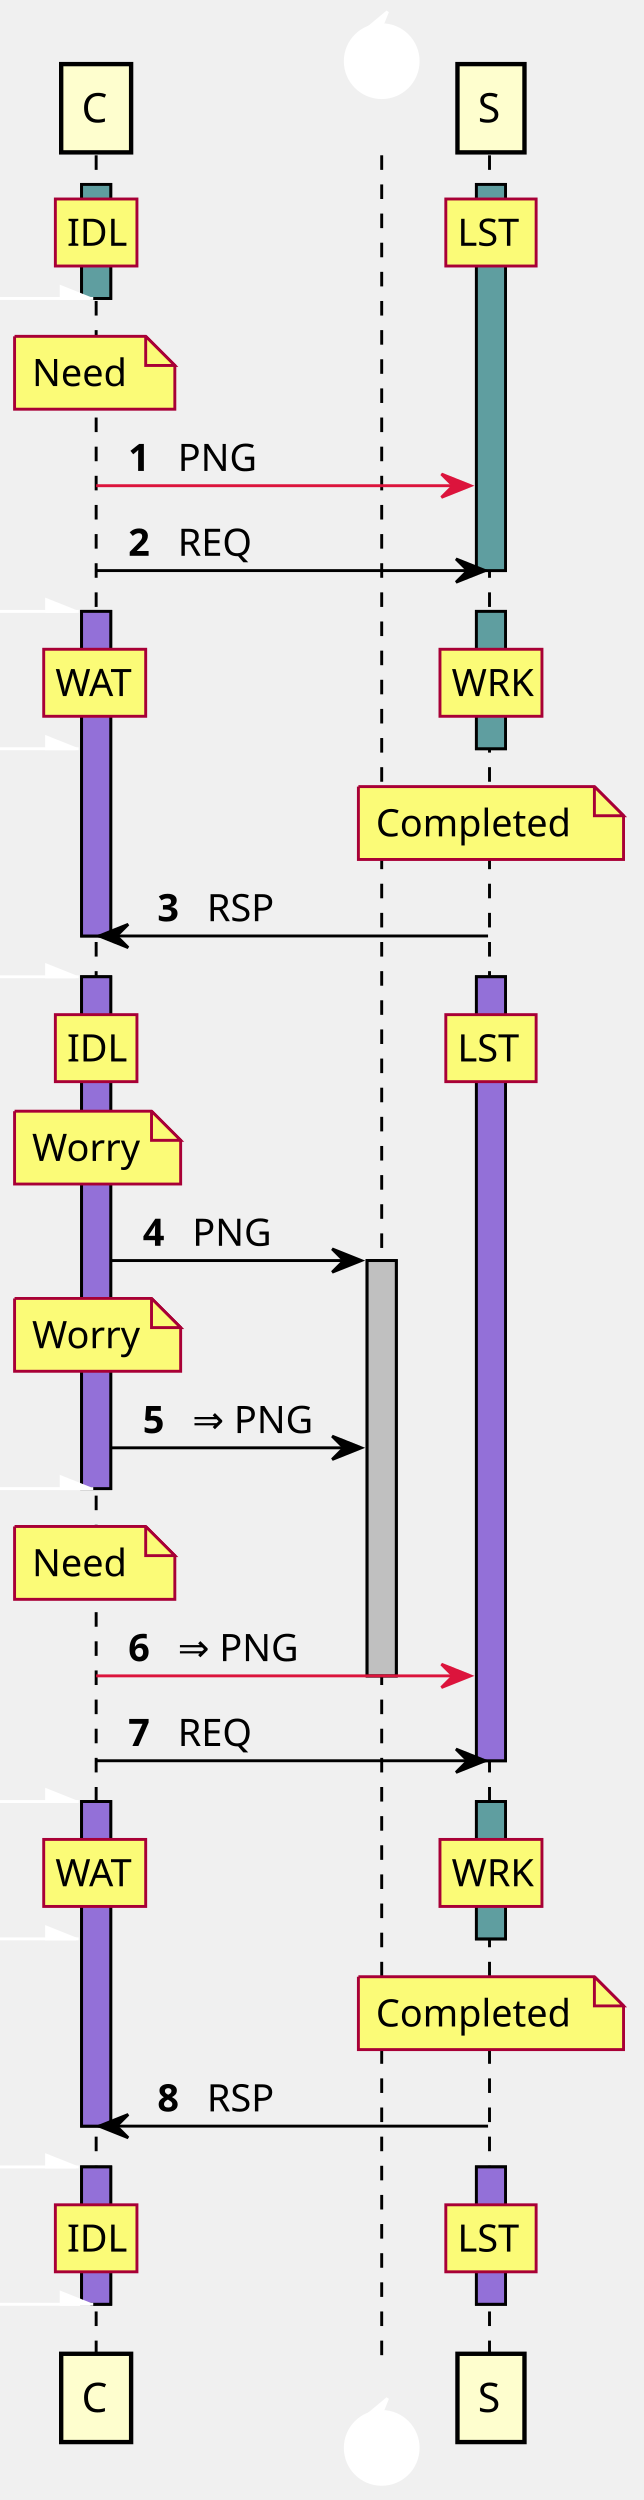
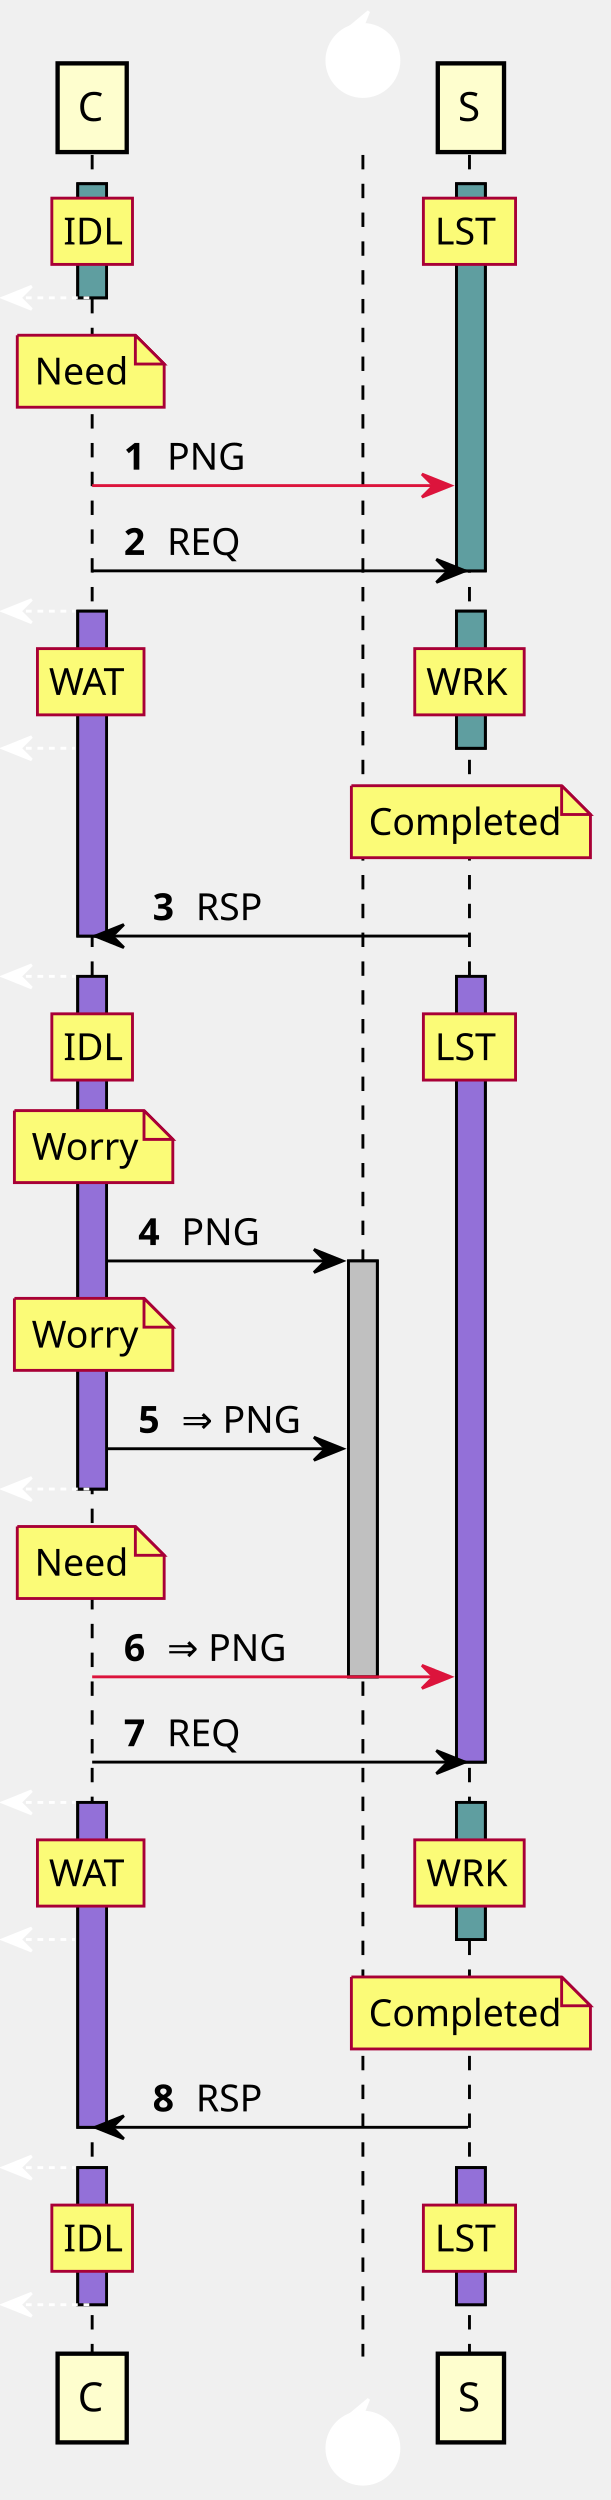
- <svg xmlns="http://www.w3.org/2000/svg" contentScriptType="application/ecmascript" contentStyleType="text/css" height="858px" preserveAspectRatio="none" style="width:221px;height:858px;" version="1.1" viewBox="0 0 221 858" width="221px" zoomAndPan="magnify">
+ <svg xmlns="http://www.w3.org/2000/svg" contentScriptType="application/ecmascript" contentStyleType="text/css" height="868px" preserveAspectRatio="none" style="width:212px;height:868px;" version="1.1" viewBox="0 0 212 868" width="212px" zoomAndPan="magnify">
  <defs />
  <g>
-     <rect fill="#5F9EA0" height="39.133" style="stroke:#000000;stroke-width:1.0;" width="10" x="28" y="63.297" />
-     <rect fill="#9370D8" height="111.398" style="stroke:#000000;stroke-width:1.0;" width="10" x="28" y="209.828" />
-     <rect fill="#9370D8" height="175.664" style="stroke:#000000;stroke-width:1.0;" width="10" x="28" y="335.227" />
-     <rect fill="#9370D8" height="111.398" style="stroke:#000000;stroke-width:1.0;" width="10" x="28" y="618.289" />
-     <rect fill="#9370D8" height="47.133" style="stroke:#000000;stroke-width:1.0;" width="10" x="28" y="743.688" />
-     <rect fill="#C0C0C0" height="142.531" style="stroke:#000000;stroke-width:1.0;" width="10" x="126" y="432.625" />
-     <rect fill="#5F9EA0" height="132.531" style="stroke:#000000;stroke-width:1.0;" width="10" x="163.5" y="63.297" />
-     <rect fill="#5F9EA0" height="47.133" style="stroke:#000000;stroke-width:1.0;" width="10" x="163.5" y="209.828" />
-     <rect fill="#9370D8" height="269.062" style="stroke:#000000;stroke-width:1.0;" width="10" x="163.5" y="335.227" />
-     <rect fill="#5F9EA0" height="47.133" style="stroke:#000000;stroke-width:1.0;" width="10" x="163.5" y="618.289" />
-     <rect fill="#9370D8" height="47.133" style="stroke:#000000;stroke-width:1.0;" width="10" x="163.5" y="743.688" />
-     <line style="stroke:#000000;stroke-width:1.0;stroke-dasharray:5.0,5.0;" x1="33" x2="33" y1="53.297" y2="808.82" />
-     <line style="stroke:#000000;stroke-width:1.0;stroke-dasharray:5.0,5.0;" x1="131" x2="131" y1="53.297" y2="808.82" />
-     <line style="stroke:#000000;stroke-width:1.0;stroke-dasharray:5.0,5.0;" x1="168" x2="168" y1="53.297" y2="808.82" />
-     <rect fill="#FEFECE" height="30.297" style="stroke:#000000;stroke-width:1.5;" width="24" x="21" y="22" />
-     <text fill="#000000" font-family="sans-serif" font-size="14" lengthAdjust="spacing" textLength="10" x="28" y="41.995">C</text>
-     <rect fill="#FEFECE" height="30.297" style="stroke:#000000;stroke-width:1.5;" width="24" x="21" y="807.82" />
-     <text fill="#000000" font-family="sans-serif" font-size="14" lengthAdjust="spacing" textLength="10" x="28" y="827.815">C</text>
-     <text fill="#000000" font-family="sans-serif" font-size="14" lengthAdjust="spacing" textLength="0" x="130" y="49.995" />
-     <ellipse cx="131" cy="21" fill="#FFFFFF" rx="12" ry="12" style="stroke:#FFFFFF;stroke-width:2.0;" />
-     <polygon fill="#FFFFFF" points="127,9,133,4,131,9,133,14,127,9" style="stroke:#FFFFFF;stroke-width:1.0;" />
-     <text fill="#000000" font-family="sans-serif" font-size="14" lengthAdjust="spacing" textLength="0" x="130" y="820.815" />
-     <ellipse cx="131" cy="840.117" fill="#FFFFFF" rx="12" ry="12" style="stroke:#FFFFFF;stroke-width:2.0;" />
-     <polygon fill="#FFFFFF" points="127,828.117,133,823.117,131,828.117,133,833.117,127,828.117" style="stroke:#FFFFFF;stroke-width:1.0;" />
-     <rect fill="#FEFECE" height="30.297" style="stroke:#000000;stroke-width:1.5;" width="23" x="157" y="22" />
-     <text fill="#000000" font-family="sans-serif" font-size="14" lengthAdjust="spacing" textLength="9" x="164" y="41.995">S</text>
-     <rect fill="#FEFECE" height="30.297" style="stroke:#000000;stroke-width:1.5;" width="23" x="157" y="807.82" />
-     <text fill="#000000" font-family="sans-serif" font-size="14" lengthAdjust="spacing" textLength="9" x="164" y="827.815">S</text>
-     <rect fill="#5F9EA0" height="39.133" style="stroke:#000000;stroke-width:1.0;" width="10" x="28" y="63.297" />
-     <rect fill="#9370D8" height="111.398" style="stroke:#000000;stroke-width:1.0;" width="10" x="28" y="209.828" />
-     <rect fill="#9370D8" height="175.664" style="stroke:#000000;stroke-width:1.0;" width="10" x="28" y="335.227" />
-     <rect fill="#9370D8" height="111.398" style="stroke:#000000;stroke-width:1.0;" width="10" x="28" y="618.289" />
-     <rect fill="#9370D8" height="47.133" style="stroke:#000000;stroke-width:1.0;" width="10" x="28" y="743.688" />
-     <rect fill="#C0C0C0" height="142.531" style="stroke:#000000;stroke-width:1.0;" width="10" x="126" y="432.625" />
-     <rect fill="#5F9EA0" height="132.531" style="stroke:#000000;stroke-width:1.0;" width="10" x="163.5" y="63.297" />
-     <rect fill="#5F9EA0" height="47.133" style="stroke:#000000;stroke-width:1.0;" width="10" x="163.5" y="209.828" />
-     <rect fill="#9370D8" height="269.062" style="stroke:#000000;stroke-width:1.0;" width="10" x="163.5" y="335.227" />
-     <rect fill="#5F9EA0" height="47.133" style="stroke:#000000;stroke-width:1.0;" width="10" x="163.5" y="618.289" />
-     <rect fill="#9370D8" height="47.133" style="stroke:#000000;stroke-width:1.0;" width="10" x="163.5" y="743.688" />
-     <rect fill="#FBFB77" height="23" style="stroke:#A80036;stroke-width:1.0;" width="28" x="19" y="68.297" />
-     <text fill="#000000" font-family="sans-serif" font-size="13" lengthAdjust="spacing" textLength="20" x="23" y="84.364">IDL</text>
-     <rect fill="#FBFB77" height="23" style="stroke:#A80036;stroke-width:1.0;" width="31" x="153" y="68.297" />
-     <text fill="#000000" font-family="sans-serif" font-size="13" lengthAdjust="spacing" textLength="23" x="157" y="84.364">LST</text>
-     <polygon fill="#FFFFFF" points="21,98.43,31,102.43,21,102.43" style="stroke:#FFFFFF;stroke-width:1.0;" />
-     <line style="stroke:#FFFFFF;stroke-width:1.0;" x1="0" x2="32" y1="102.43" y2="102.43" />
-     <path d="M5,115.43 L5,140.43 L60,140.43 L60,125.43 L50,115.43 L5,115.43 " fill="#FBFB77" style="stroke:#A80036;stroke-width:1.0;" />
-     <path d="M50,115.43 L50,125.43 L60,125.43 L50,115.43 " fill="#FBFB77" style="stroke:#A80036;stroke-width:1.0;" />
-     <text fill="#000000" font-family="sans-serif" font-size="13" lengthAdjust="spacing" textLength="34" x="11" y="132.497">Need</text>
-     <polygon fill="#DC143C" points="151.5,162.695,161.5,166.695,151.5,170.695,155.5,166.695" style="stroke:#DC143C;stroke-width:1.0;" />
-     <line style="stroke:#DC143C;stroke-width:1.0;" x1="33" x2="157.5" y1="166.695" y2="166.695" />
-     <text fill="#000000" font-family="sans-serif" font-size="13" lengthAdjust="spacing" textLength="0" x="44" y="161.629" />
-     <text fill="#000000" font-family="sans-serif" font-size="13" font-weight="bold" lengthAdjust="spacing" textLength="9" x="44" y="161.629">1</text>
-     <text fill="#000000" font-family="sans-serif" font-size="13" lengthAdjust="spacing" textLength="0" x="57" y="161.629" />
-     <text fill="#000000" font-family="sans-serif" font-size="13" lengthAdjust="spacing" textLength="28" x="61" y="161.629">PNG</text>
-     <polygon fill="#000000" points="156.5,191.828,166.5,195.828,156.5,199.828,160.5,195.828" style="stroke:#000000;stroke-width:1.0;" />
-     <line style="stroke:#000000;stroke-width:1.0;" x1="33" x2="162.5" y1="195.828" y2="195.828" />
-     <text fill="#000000" font-family="sans-serif" font-size="13" lengthAdjust="spacing" textLength="0" x="44" y="190.762" />
-     <text fill="#000000" font-family="sans-serif" font-size="13" font-weight="bold" lengthAdjust="spacing" textLength="9" x="44" y="190.762">2</text>
-     <text fill="#000000" font-family="sans-serif" font-size="13" lengthAdjust="spacing" textLength="0" x="57" y="190.762" />
-     <text fill="#000000" font-family="sans-serif" font-size="13" lengthAdjust="spacing" textLength="26" x="61" y="190.762">REQ</text>
-     <polygon fill="#FFFFFF" points="16,205.828,26,209.828,16,209.828" style="stroke:#FFFFFF;stroke-width:1.0;" />
-     <line style="stroke:#FFFFFF;stroke-width:1.0;" x1="0" x2="27" y1="209.828" y2="209.828" />
-     <rect fill="#FBFB77" height="23" style="stroke:#A80036;stroke-width:1.0;" width="35" x="15" y="222.828" />
-     <text fill="#000000" font-family="sans-serif" font-size="13" lengthAdjust="spacing" textLength="27" x="19" y="238.895">WAT</text>
-     <rect fill="#FBFB77" height="23" style="stroke:#A80036;stroke-width:1.0;" width="35" x="151" y="222.828" />
-     <text fill="#000000" font-family="sans-serif" font-size="13" lengthAdjust="spacing" textLength="27" x="155" y="238.895">WRK</text>
-     <polygon fill="#FFFFFF" points="16,252.961,26,256.961,16,256.961" style="stroke:#FFFFFF;stroke-width:1.0;" />
-     <line style="stroke:#FFFFFF;stroke-width:1.0;" x1="0" x2="27" y1="256.961" y2="256.961" />
-     <path d="M123,269.961 L123,294.961 L214,294.961 L214,279.961 L204,269.961 L123,269.961 " fill="#FBFB77" style="stroke:#A80036;stroke-width:1.0;" />
-     <path d="M204,269.961 L204,279.961 L214,279.961 L204,269.961 " fill="#FBFB77" style="stroke:#A80036;stroke-width:1.0;" />
-     <text fill="#000000" font-family="sans-serif" font-size="13" lengthAdjust="spacing" textLength="70" x="129" y="287.028">Completed</text>
-     <polygon fill="#000000" points="44,317.227,34,321.227,44,325.227,40,321.227" style="stroke:#000000;stroke-width:1.0;" />
-     <line style="stroke:#000000;stroke-width:1.0;" x1="38" x2="167.5" y1="321.227" y2="321.227" />
-     <text fill="#000000" font-family="sans-serif" font-size="13" lengthAdjust="spacing" textLength="0" x="54" y="316.161" />
-     <text fill="#000000" font-family="sans-serif" font-size="13" font-weight="bold" lengthAdjust="spacing" textLength="9" x="54" y="316.161">3</text>
-     <text fill="#000000" font-family="sans-serif" font-size="13" lengthAdjust="spacing" textLength="0" x="67" y="316.161" />
-     <text fill="#000000" font-family="sans-serif" font-size="13" lengthAdjust="spacing" textLength="25" x="71" y="316.161">RSP</text>
-     <polygon fill="#FFFFFF" points="16,331.227,26,335.227,16,335.227" style="stroke:#FFFFFF;stroke-width:1.0;" />
-     <line style="stroke:#FFFFFF;stroke-width:1.0;" x1="0" x2="27" y1="335.227" y2="335.227" />
-     <rect fill="#FBFB77" height="23" style="stroke:#A80036;stroke-width:1.0;" width="31" x="153" y="348.227" />
-     <text fill="#000000" font-family="sans-serif" font-size="13" lengthAdjust="spacing" textLength="23" x="157" y="364.293">LST</text>
-     <rect fill="#FBFB77" height="23" style="stroke:#A80036;stroke-width:1.0;" width="28" x="19" y="348.227" />
-     <text fill="#000000" font-family="sans-serif" font-size="13" lengthAdjust="spacing" textLength="20" x="23" y="364.293">IDL</text>
-     <path d="M5,381.359 L5,406.359 L62,406.359 L62,391.359 L52,381.359 L5,381.359 " fill="#FBFB77" style="stroke:#A80036;stroke-width:1.0;" />
-     <path d="M52,381.359 L52,391.359 L62,391.359 L52,381.359 " fill="#FBFB77" style="stroke:#A80036;stroke-width:1.0;" />
-     <text fill="#000000" font-family="sans-serif" font-size="13" lengthAdjust="spacing" textLength="36" x="11" y="398.426">Worry</text>
-     <polygon fill="#000000" points="114,428.625,124,432.625,114,436.625,118,432.625" style="stroke:#000000;stroke-width:1.0;" />
-     <line style="stroke:#000000;stroke-width:1.0;" x1="38" x2="120" y1="432.625" y2="432.625" />
-     <text fill="#000000" font-family="sans-serif" font-size="13" lengthAdjust="spacing" textLength="0" x="49" y="427.559" />
-     <text fill="#000000" font-family="sans-serif" font-size="13" font-weight="bold" lengthAdjust="spacing" textLength="9" x="49" y="427.559">4</text>
-     <text fill="#000000" font-family="sans-serif" font-size="13" lengthAdjust="spacing" textLength="0" x="62" y="427.559" />
-     <text fill="#000000" font-family="sans-serif" font-size="13" lengthAdjust="spacing" textLength="28" x="66" y="427.559">PNG</text>
-     <path d="M5,445.625 L5,470.625 L62,470.625 L62,455.625 L52,445.625 L5,445.625 " fill="#FBFB77" style="stroke:#A80036;stroke-width:1.0;" />
-     <path d="M52,445.625 L52,455.625 L62,455.625 L52,445.625 " fill="#FBFB77" style="stroke:#A80036;stroke-width:1.0;" />
-     <text fill="#000000" font-family="sans-serif" font-size="13" lengthAdjust="spacing" textLength="36" x="11" y="462.692">Worry</text>
-     <polygon fill="#000000" points="114,492.891,124,496.891,114,500.891,118,496.891" style="stroke:#000000;stroke-width:1.0;" />
-     <line style="stroke:#000000;stroke-width:1.0;" x1="38" x2="120" y1="496.891" y2="496.891" />
-     <text fill="#000000" font-family="sans-serif" font-size="13" lengthAdjust="spacing" textLength="0" x="49" y="491.825" />
-     <text fill="#000000" font-family="sans-serif" font-size="13" font-weight="bold" lengthAdjust="spacing" textLength="9" x="49" y="491.825">5</text>
-     <text fill="#000000" font-family="sans-serif" font-size="13" lengthAdjust="spacing" textLength="0" x="62" y="491.825" />
-     <text fill="#000000" font-family="sans-serif" font-size="13" lengthAdjust="spacing" textLength="43" x="66" y="491.825">⇒ PNG</text>
-     <polygon fill="#FFFFFF" points="21,506.891,31,510.891,21,510.891" style="stroke:#FFFFFF;stroke-width:1.0;" />
-     <line style="stroke:#FFFFFF;stroke-width:1.0;" x1="0" x2="32" y1="510.891" y2="510.891" />
-     <path d="M5,523.891 L5,548.891 L60,548.891 L60,533.891 L50,523.891 L5,523.891 " fill="#FBFB77" style="stroke:#A80036;stroke-width:1.0;" />
-     <path d="M50,523.891 L50,533.891 L60,533.891 L50,523.891 " fill="#FBFB77" style="stroke:#A80036;stroke-width:1.0;" />
-     <text fill="#000000" font-family="sans-serif" font-size="13" lengthAdjust="spacing" textLength="34" x="11" y="540.957">Need</text>
-     <polygon fill="#DC143C" points="151.5,571.156,161.5,575.156,151.5,579.156,155.5,575.156" style="stroke:#DC143C;stroke-width:1.0;" />
-     <line style="stroke:#DC143C;stroke-width:1.0;" x1="33" x2="157.5" y1="575.156" y2="575.156" />
-     <text fill="#000000" font-family="sans-serif" font-size="13" lengthAdjust="spacing" textLength="0" x="44" y="570.09" />
-     <text fill="#000000" font-family="sans-serif" font-size="13" font-weight="bold" lengthAdjust="spacing" textLength="9" x="44" y="570.09">6</text>
-     <text fill="#000000" font-family="sans-serif" font-size="13" lengthAdjust="spacing" textLength="0" x="57" y="570.09" />
-     <text fill="#000000" font-family="sans-serif" font-size="13" lengthAdjust="spacing" textLength="43" x="61" y="570.09">⇒ PNG</text>
-     <polygon fill="#000000" points="156.5,600.289,166.5,604.289,156.5,608.289,160.5,604.289" style="stroke:#000000;stroke-width:1.0;" />
-     <line style="stroke:#000000;stroke-width:1.0;" x1="33" x2="162.5" y1="604.289" y2="604.289" />
-     <text fill="#000000" font-family="sans-serif" font-size="13" lengthAdjust="spacing" textLength="0" x="44" y="599.223" />
-     <text fill="#000000" font-family="sans-serif" font-size="13" font-weight="bold" lengthAdjust="spacing" textLength="9" x="44" y="599.223">7</text>
-     <text fill="#000000" font-family="sans-serif" font-size="13" lengthAdjust="spacing" textLength="0" x="57" y="599.223" />
-     <text fill="#000000" font-family="sans-serif" font-size="13" lengthAdjust="spacing" textLength="26" x="61" y="599.223">REQ</text>
-     <polygon fill="#FFFFFF" points="16,614.289,26,618.289,16,618.289" style="stroke:#FFFFFF;stroke-width:1.0;" />
-     <line style="stroke:#FFFFFF;stroke-width:1.0;" x1="0" x2="27" y1="618.289" y2="618.289" />
-     <rect fill="#FBFB77" height="23" style="stroke:#A80036;stroke-width:1.0;" width="35" x="15" y="631.289" />
-     <text fill="#000000" font-family="sans-serif" font-size="13" lengthAdjust="spacing" textLength="27" x="19" y="647.356">WAT</text>
-     <rect fill="#FBFB77" height="23" style="stroke:#A80036;stroke-width:1.0;" width="35" x="151" y="631.289" />
-     <text fill="#000000" font-family="sans-serif" font-size="13" lengthAdjust="spacing" textLength="27" x="155" y="647.356">WRK</text>
-     <polygon fill="#FFFFFF" points="16,661.422,26,665.422,16,665.422" style="stroke:#FFFFFF;stroke-width:1.0;" />
-     <line style="stroke:#FFFFFF;stroke-width:1.0;" x1="0" x2="27" y1="665.422" y2="665.422" />
-     <path d="M123,678.422 L123,703.422 L214,703.422 L214,688.422 L204,678.422 L123,678.422 " fill="#FBFB77" style="stroke:#A80036;stroke-width:1.0;" />
-     <path d="M204,678.422 L204,688.422 L214,688.422 L204,678.422 " fill="#FBFB77" style="stroke:#A80036;stroke-width:1.0;" />
-     <text fill="#000000" font-family="sans-serif" font-size="13" lengthAdjust="spacing" textLength="70" x="129" y="695.489">Completed</text>
-     <polygon fill="#000000" points="44,725.688,34,729.688,44,733.688,40,729.688" style="stroke:#000000;stroke-width:1.0;" />
-     <line style="stroke:#000000;stroke-width:1.0;" x1="38" x2="167.5" y1="729.688" y2="729.688" />
-     <text fill="#000000" font-family="sans-serif" font-size="13" lengthAdjust="spacing" textLength="0" x="54" y="724.622" />
-     <text fill="#000000" font-family="sans-serif" font-size="13" font-weight="bold" lengthAdjust="spacing" textLength="9" x="54" y="724.622">8</text>
-     <text fill="#000000" font-family="sans-serif" font-size="13" lengthAdjust="spacing" textLength="0" x="67" y="724.622" />
-     <text fill="#000000" font-family="sans-serif" font-size="13" lengthAdjust="spacing" textLength="25" x="71" y="724.622">RSP</text>
-     <polygon fill="#FFFFFF" points="16,739.688,26,743.688,16,743.688" style="stroke:#FFFFFF;stroke-width:1.0;" />
-     <line style="stroke:#FFFFFF;stroke-width:1.0;" x1="0" x2="27" y1="743.688" y2="743.688" />
-     <rect fill="#FBFB77" height="23" style="stroke:#A80036;stroke-width:1.0;" width="31" x="153" y="756.688" />
-     <text fill="#000000" font-family="sans-serif" font-size="13" lengthAdjust="spacing" textLength="23" x="157" y="772.754">LST</text>
-     <rect fill="#FBFB77" height="23" style="stroke:#A80036;stroke-width:1.0;" width="28" x="19" y="756.688" />
-     <text fill="#000000" font-family="sans-serif" font-size="13" lengthAdjust="spacing" textLength="20" x="23" y="772.754">IDL</text>
-     <polygon fill="#FFFFFF" points="21,786.82,31,790.82,21,790.82" style="stroke:#FFFFFF;stroke-width:1.0;" />
-     <line style="stroke:#FFFFFF;stroke-width:1.0;" x1="0" x2="32" y1="790.82" y2="790.82" />
+     <rect fill="#5F9EA0" height="39.6" style="stroke:#000000;stroke-width:1.0;" width="10" x="27" y="63.8" />
+     <rect fill="#9370D8" height="112.8" style="stroke:#000000;stroke-width:1.0;" width="10" x="27" y="212.2" />
+     <rect fill="#9370D8" height="178" style="stroke:#000000;stroke-width:1.0;" width="10" x="27" y="339" />
+     <rect fill="#9370D8" height="112.8" style="stroke:#000000;stroke-width:1.0;" width="10" x="27" y="625.8" />
+     <rect fill="#9370D8" height="47.6" style="stroke:#000000;stroke-width:1.0;" width="10" x="27" y="752.6" />
+     <rect fill="#C0C0C0" height="144.4" style="stroke:#000000;stroke-width:1.0;" width="10" x="121" y="437.8" />
+     <rect fill="#5F9EA0" height="134.4" style="stroke:#000000;stroke-width:1.0;" width="10" x="158.5" y="63.8" />
+     <rect fill="#5F9EA0" height="47.6" style="stroke:#000000;stroke-width:1.0;" width="10" x="158.5" y="212.2" />
+     <rect fill="#9370D8" height="272.8" style="stroke:#000000;stroke-width:1.0;" width="10" x="158.5" y="339" />
+     <rect fill="#5F9EA0" height="47.6" style="stroke:#000000;stroke-width:1.0;" width="10" x="158.5" y="625.8" />
+     <rect fill="#9370D8" height="47.6" style="stroke:#000000;stroke-width:1.0;" width="10" x="158.5" y="752.6" />
+     <line style="stroke:#000000;stroke-width:1.0;stroke-dasharray:5.0,5.0;" x1="32" x2="32" y1="53.8" y2="818.2" />
+     <line style="stroke:#000000;stroke-width:1.0;stroke-dasharray:5.0,5.0;" x1="126" x2="126" y1="53.8" y2="818.2" />
+     <line style="stroke:#000000;stroke-width:1.0;stroke-dasharray:5.0,5.0;" x1="163" x2="163" y1="53.8" y2="818.2" />
+     <rect fill="#FEFECE" height="30.8" style="stroke:#000000;stroke-width:1.5;" width="24" x="20" y="22" />
+     <text fill="#000000" font-family="sans-serif" font-size="14" lengthAdjust="spacing" textLength="10" x="27" y="42.006">C</text>
+     <rect fill="#FEFECE" height="30.8" style="stroke:#000000;stroke-width:1.5;" width="24" x="20" y="817.2" />
+     <text fill="#000000" font-family="sans-serif" font-size="14" lengthAdjust="spacing" textLength="10" x="27" y="837.206">C</text>
+     <text fill="#000000" font-family="sans-serif" font-size="14" lengthAdjust="spacing" textLength="0" x="125" y="50.006" />
+     <ellipse cx="126" cy="21" fill="#FFFFFF" rx="12" ry="12" style="stroke:#FFFFFF;stroke-width:2.0;" />
+     <polygon fill="#FFFFFF" points="122,9,128,4,126,9,128,14,122,9" style="stroke:#FFFFFF;stroke-width:1.0;" />
+     <text fill="#000000" font-family="sans-serif" font-size="14" lengthAdjust="spacing" textLength="0" x="125" y="830.206" />
+     <ellipse cx="126" cy="850" fill="#FFFFFF" rx="12" ry="12" style="stroke:#FFFFFF;stroke-width:2.0;" />
+     <polygon fill="#FFFFFF" points="122,838,128,833,126,838,128,843,122,838" style="stroke:#FFFFFF;stroke-width:1.0;" />
+     <rect fill="#FEFECE" height="30.8" style="stroke:#000000;stroke-width:1.5;" width="23" x="152" y="22" />
+     <text fill="#000000" font-family="sans-serif" font-size="14" lengthAdjust="spacing" textLength="9" x="159" y="42.006">S</text>
+     <rect fill="#FEFECE" height="30.8" style="stroke:#000000;stroke-width:1.5;" width="23" x="152" y="817.2" />
+     <text fill="#000000" font-family="sans-serif" font-size="14" lengthAdjust="spacing" textLength="9" x="159" y="837.206">S</text>
+     <rect fill="#5F9EA0" height="39.6" style="stroke:#000000;stroke-width:1.0;" width="10" x="27" y="63.8" />
+     <rect fill="#9370D8" height="112.8" style="stroke:#000000;stroke-width:1.0;" width="10" x="27" y="212.2" />
+     <rect fill="#9370D8" height="178" style="stroke:#000000;stroke-width:1.0;" width="10" x="27" y="339" />
+     <rect fill="#9370D8" height="112.8" style="stroke:#000000;stroke-width:1.0;" width="10" x="27" y="625.8" />
+     <rect fill="#9370D8" height="47.6" style="stroke:#000000;stroke-width:1.0;" width="10" x="27" y="752.6" />
+     <rect fill="#C0C0C0" height="144.4" style="stroke:#000000;stroke-width:1.0;" width="10" x="121" y="437.8" />
+     <rect fill="#5F9EA0" height="134.4" style="stroke:#000000;stroke-width:1.0;" width="10" x="158.5" y="63.8" />
+     <rect fill="#5F9EA0" height="47.6" style="stroke:#000000;stroke-width:1.0;" width="10" x="158.5" y="212.2" />
+     <rect fill="#9370D8" height="272.8" style="stroke:#000000;stroke-width:1.0;" width="10" x="158.5" y="339" />
+     <rect fill="#5F9EA0" height="47.6" style="stroke:#000000;stroke-width:1.0;" width="10" x="158.5" y="625.8" />
+     <rect fill="#9370D8" height="47.6" style="stroke:#000000;stroke-width:1.0;" width="10" x="158.5" y="752.6" />
+     <rect fill="#FBFB77" height="23" style="stroke:#A80036;stroke-width:1.0;" width="28" x="18" y="68.8" />
+     <text fill="#000000" font-family="sans-serif" font-size="13" lengthAdjust="spacing" textLength="20" x="22" y="84.877">IDL</text>
+     <rect fill="#FBFB77" height="23" style="stroke:#A80036;stroke-width:1.0;" width="32" x="147" y="68.8" />
+     <text fill="#000000" font-family="sans-serif" font-size="13" lengthAdjust="spacing" textLength="24" x="151" y="84.877">LST</text>
+     <polygon fill="#FFFFFF" points="11,99.4,1,103.4,11,107.4,7,103.4" style="stroke:#FFFFFF;stroke-width:1.0;" />
+     <line style="stroke:#FFFFFF;stroke-width:1.0;stroke-dasharray:2.0,2.0;" x1="5" x2="31" y1="103.4" y2="103.4" />
+     <path d="M6,116.4 L6,141.4 L57,141.4 L57,126.4 L47,116.4 L6,116.4 " fill="#FBFB77" style="stroke:#A80036;stroke-width:1.0;" />
+     <path d="M47,116.4 L47,126.4 L57,126.4 L47,116.4 " fill="#FBFB77" style="stroke:#A80036;stroke-width:1.0;" />
+     <text fill="#000000" font-family="sans-serif" font-size="13" lengthAdjust="spacing" textLength="30" x="12" y="133.477">Need</text>
+     <polygon fill="#DC143C" points="146.5,164.6,156.5,168.6,146.5,172.6,150.5,168.6" style="stroke:#DC143C;stroke-width:1.0;" />
+     <line style="stroke:#DC143C;stroke-width:1.0;" x1="32" x2="152.5" y1="168.6" y2="168.6" />
+     <text fill="#000000" font-family="sans-serif" font-size="13" lengthAdjust="spacing" textLength="0" x="43" y="163.077" />
+     <text fill="#000000" font-family="sans-serif" font-size="13" font-weight="bold" lengthAdjust="spacing" textLength="7" x="43" y="163.077">1</text>
+     <text fill="#000000" font-family="sans-serif" font-size="13" lengthAdjust="spacing" textLength="0" x="54" y="163.077" />
+     <text fill="#000000" font-family="sans-serif" font-size="13" lengthAdjust="spacing" textLength="28" x="58" y="163.077">PNG</text>
+     <polygon fill="#000000" points="151.5,194.2,161.5,198.2,151.5,202.2,155.5,198.2" style="stroke:#000000;stroke-width:1.0;" />
+     <line style="stroke:#000000;stroke-width:1.0;" x1="32" x2="157.5" y1="198.2" y2="198.2" />
+     <text fill="#000000" font-family="sans-serif" font-size="13" lengthAdjust="spacing" textLength="0" x="43" y="192.677" />
+     <text fill="#000000" font-family="sans-serif" font-size="13" font-weight="bold" lengthAdjust="spacing" textLength="7" x="43" y="192.677">2</text>
+     <text fill="#000000" font-family="sans-serif" font-size="13" lengthAdjust="spacing" textLength="0" x="54" y="192.677" />
+     <text fill="#000000" font-family="sans-serif" font-size="13" lengthAdjust="spacing" textLength="28" x="58" y="192.677">REQ</text>
+     <polygon fill="#FFFFFF" points="11,208.2,1,212.2,11,216.2,7,212.2" style="stroke:#FFFFFF;stroke-width:1.0;" />
+     <line style="stroke:#FFFFFF;stroke-width:1.0;stroke-dasharray:2.0,2.0;" x1="5" x2="26" y1="212.2" y2="212.2" />
+     <rect fill="#FBFB77" height="23" style="stroke:#A80036;stroke-width:1.0;" width="37" x="13" y="225.2" />
+     <text fill="#000000" font-family="sans-serif" font-size="13" lengthAdjust="spacing" textLength="29" x="17" y="241.277">WAT</text>
+     <rect fill="#FBFB77" height="23" style="stroke:#A80036;stroke-width:1.0;" width="38" x="144" y="225.2" />
+     <text fill="#000000" font-family="sans-serif" font-size="13" lengthAdjust="spacing" textLength="30" x="148" y="241.277">WRK</text>
+     <polygon fill="#FFFFFF" points="11,255.8,1,259.8,11,263.8,7,259.8" style="stroke:#FFFFFF;stroke-width:1.0;" />
+     <line style="stroke:#FFFFFF;stroke-width:1.0;stroke-dasharray:2.0,2.0;" x1="5" x2="26" y1="259.8" y2="259.8" />
+     <path d="M122,272.8 L122,297.8 L205,297.8 L205,282.8 L195,272.8 L122,272.8 " fill="#FBFB77" style="stroke:#A80036;stroke-width:1.0;" />
+     <path d="M195,272.8 L195,282.8 L205,282.8 L195,272.8 " fill="#FBFB77" style="stroke:#A80036;stroke-width:1.0;" />
+     <text fill="#000000" font-family="sans-serif" font-size="13" lengthAdjust="spacing" textLength="62" x="128" y="289.877">Completed</text>
+     <polygon fill="#000000" points="43,321,33,325,43,329,39,325" style="stroke:#000000;stroke-width:1.0;" />
+     <line style="stroke:#000000;stroke-width:1.0;" x1="37" x2="162.5" y1="325" y2="325" />
+     <text fill="#000000" font-family="sans-serif" font-size="13" lengthAdjust="spacing" textLength="0" x="53" y="319.477" />
+     <text fill="#000000" font-family="sans-serif" font-size="13" font-weight="bold" lengthAdjust="spacing" textLength="7" x="53" y="319.477">3</text>
+     <text fill="#000000" font-family="sans-serif" font-size="13" lengthAdjust="spacing" textLength="0" x="64" y="319.477" />
+     <text fill="#000000" font-family="sans-serif" font-size="13" lengthAdjust="spacing" textLength="27" x="68" y="319.477">RSP</text>
+     <polygon fill="#FFFFFF" points="11,335,1,339,11,343,7,339" style="stroke:#FFFFFF;stroke-width:1.0;" />
+     <line style="stroke:#FFFFFF;stroke-width:1.0;stroke-dasharray:2.0,2.0;" x1="5" x2="26" y1="339" y2="339" />
+     <rect fill="#FBFB77" height="23" style="stroke:#A80036;stroke-width:1.0;" width="32" x="147" y="352" />
+     <text fill="#000000" font-family="sans-serif" font-size="13" lengthAdjust="spacing" textLength="24" x="151" y="368.077">LST</text>
+     <rect fill="#FBFB77" height="23" style="stroke:#A80036;stroke-width:1.0;" width="28" x="18" y="352" />
+     <text fill="#000000" font-family="sans-serif" font-size="13" lengthAdjust="spacing" textLength="20" x="22" y="368.077">IDL</text>
+     <path d="M5,385.6 L5,410.6 L60,410.6 L60,395.6 L50,385.6 L5,385.6 " fill="#FBFB77" style="stroke:#A80036;stroke-width:1.0;" />
+     <path d="M50,385.6 L50,395.6 L60,395.6 L50,385.6 " fill="#FBFB77" style="stroke:#A80036;stroke-width:1.0;" />
+     <text fill="#000000" font-family="sans-serif" font-size="13" lengthAdjust="spacing" textLength="34" x="11" y="402.677">Worry</text>
+     <polygon fill="#000000" points="109,433.8,119,437.8,109,441.8,113,437.8" style="stroke:#000000;stroke-width:1.0;" />
+     <line style="stroke:#000000;stroke-width:1.0;" x1="37" x2="115" y1="437.8" y2="437.8" />
+     <text fill="#000000" font-family="sans-serif" font-size="13" lengthAdjust="spacing" textLength="0" x="48" y="432.277" />
+     <text fill="#000000" font-family="sans-serif" font-size="13" font-weight="bold" lengthAdjust="spacing" textLength="7" x="48" y="432.277">4</text>
+     <text fill="#000000" font-family="sans-serif" font-size="13" lengthAdjust="spacing" textLength="0" x="59" y="432.277" />
+     <text fill="#000000" font-family="sans-serif" font-size="13" lengthAdjust="spacing" textLength="28" x="63" y="432.277">PNG</text>
+     <path d="M5,450.8 L5,475.8 L60,475.8 L60,460.8 L50,450.8 L5,450.8 " fill="#FBFB77" style="stroke:#A80036;stroke-width:1.0;" />
+     <path d="M50,450.8 L50,460.8 L60,460.8 L50,450.8 " fill="#FBFB77" style="stroke:#A80036;stroke-width:1.0;" />
+     <text fill="#000000" font-family="sans-serif" font-size="13" lengthAdjust="spacing" textLength="34" x="11" y="467.877">Worry</text>
+     <polygon fill="#000000" points="109,499,119,503,109,507,113,503" style="stroke:#000000;stroke-width:1.0;" />
+     <line style="stroke:#000000;stroke-width:1.0;" x1="37" x2="115" y1="503" y2="503" />
+     <text fill="#000000" font-family="sans-serif" font-size="13" lengthAdjust="spacing" textLength="0" x="48" y="497.477" />
+     <text fill="#000000" font-family="sans-serif" font-size="13" font-weight="bold" lengthAdjust="spacing" textLength="7" x="48" y="497.477">5</text>
+     <text fill="#000000" font-family="sans-serif" font-size="13" lengthAdjust="spacing" textLength="0" x="59" y="497.477" />
+     <text fill="#000000" font-family="sans-serif" font-size="13" lengthAdjust="spacing" textLength="41" x="63" y="497.477">⇒ PNG</text>
+     <polygon fill="#FFFFFF" points="11,513,1,517,11,521,7,517" style="stroke:#FFFFFF;stroke-width:1.0;" />
+     <line style="stroke:#FFFFFF;stroke-width:1.0;stroke-dasharray:2.0,2.0;" x1="5" x2="31" y1="517" y2="517" />
+     <path d="M6,530 L6,555 L57,555 L57,540 L47,530 L6,530 " fill="#FBFB77" style="stroke:#A80036;stroke-width:1.0;" />
+     <path d="M47,530 L47,540 L57,540 L47,530 " fill="#FBFB77" style="stroke:#A80036;stroke-width:1.0;" />
+     <text fill="#000000" font-family="sans-serif" font-size="13" lengthAdjust="spacing" textLength="30" x="12" y="547.077">Need</text>
+     <polygon fill="#DC143C" points="146.5,578.2,156.5,582.2,146.5,586.2,150.5,582.2" style="stroke:#DC143C;stroke-width:1.0;" />
+     <line style="stroke:#DC143C;stroke-width:1.0;" x1="32" x2="152.5" y1="582.2" y2="582.2" />
+     <text fill="#000000" font-family="sans-serif" font-size="13" lengthAdjust="spacing" textLength="0" x="43" y="576.677" />
+     <text fill="#000000" font-family="sans-serif" font-size="13" font-weight="bold" lengthAdjust="spacing" textLength="7" x="43" y="576.677">6</text>
+     <text fill="#000000" font-family="sans-serif" font-size="13" lengthAdjust="spacing" textLength="0" x="54" y="576.677" />
+     <text fill="#000000" font-family="sans-serif" font-size="13" lengthAdjust="spacing" textLength="41" x="58" y="576.677">⇒ PNG</text>
+     <polygon fill="#000000" points="151.5,607.8,161.5,611.8,151.5,615.8,155.5,611.8" style="stroke:#000000;stroke-width:1.0;" />
+     <line style="stroke:#000000;stroke-width:1.0;" x1="32" x2="157.5" y1="611.8" y2="611.8" />
+     <text fill="#000000" font-family="sans-serif" font-size="13" lengthAdjust="spacing" textLength="0" x="43" y="606.277" />
+     <text fill="#000000" font-family="sans-serif" font-size="13" font-weight="bold" lengthAdjust="spacing" textLength="7" x="43" y="606.277">7</text>
+     <text fill="#000000" font-family="sans-serif" font-size="13" lengthAdjust="spacing" textLength="0" x="54" y="606.277" />
+     <text fill="#000000" font-family="sans-serif" font-size="13" lengthAdjust="spacing" textLength="28" x="58" y="606.277">REQ</text>
+     <polygon fill="#FFFFFF" points="11,621.8,1,625.8,11,629.8,7,625.8" style="stroke:#FFFFFF;stroke-width:1.0;" />
+     <line style="stroke:#FFFFFF;stroke-width:1.0;stroke-dasharray:2.0,2.0;" x1="5" x2="26" y1="625.8" y2="625.8" />
+     <rect fill="#FBFB77" height="23" style="stroke:#A80036;stroke-width:1.0;" width="37" x="13" y="638.8" />
+     <text fill="#000000" font-family="sans-serif" font-size="13" lengthAdjust="spacing" textLength="29" x="17" y="654.877">WAT</text>
+     <rect fill="#FBFB77" height="23" style="stroke:#A80036;stroke-width:1.0;" width="38" x="144" y="638.8" />
+     <text fill="#000000" font-family="sans-serif" font-size="13" lengthAdjust="spacing" textLength="30" x="148" y="654.877">WRK</text>
+     <polygon fill="#FFFFFF" points="11,669.4,1,673.4,11,677.4,7,673.4" style="stroke:#FFFFFF;stroke-width:1.0;" />
+     <line style="stroke:#FFFFFF;stroke-width:1.0;stroke-dasharray:2.0,2.0;" x1="5" x2="26" y1="673.4" y2="673.4" />
+     <path d="M122,686.4 L122,711.4 L205,711.4 L205,696.4 L195,686.4 L122,686.4 " fill="#FBFB77" style="stroke:#A80036;stroke-width:1.0;" />
+     <path d="M195,686.4 L195,696.4 L205,696.4 L195,686.4 " fill="#FBFB77" style="stroke:#A80036;stroke-width:1.0;" />
+     <text fill="#000000" font-family="sans-serif" font-size="13" lengthAdjust="spacing" textLength="62" x="128" y="703.477">Completed</text>
+     <polygon fill="#000000" points="43,734.6,33,738.6,43,742.6,39,738.6" style="stroke:#000000;stroke-width:1.0;" />
+     <line style="stroke:#000000;stroke-width:1.0;" x1="37" x2="162.5" y1="738.6" y2="738.6" />
+     <text fill="#000000" font-family="sans-serif" font-size="13" lengthAdjust="spacing" textLength="0" x="53" y="733.077" />
+     <text fill="#000000" font-family="sans-serif" font-size="13" font-weight="bold" lengthAdjust="spacing" textLength="7" x="53" y="733.077">8</text>
+     <text fill="#000000" font-family="sans-serif" font-size="13" lengthAdjust="spacing" textLength="0" x="64" y="733.077" />
+     <text fill="#000000" font-family="sans-serif" font-size="13" lengthAdjust="spacing" textLength="27" x="68" y="733.077">RSP</text>
+     <polygon fill="#FFFFFF" points="11,748.6,1,752.6,11,756.6,7,752.6" style="stroke:#FFFFFF;stroke-width:1.0;" />
+     <line style="stroke:#FFFFFF;stroke-width:1.0;stroke-dasharray:2.0,2.0;" x1="5" x2="26" y1="752.6" y2="752.6" />
+     <rect fill="#FBFB77" height="23" style="stroke:#A80036;stroke-width:1.0;" width="32" x="147" y="765.6" />
+     <text fill="#000000" font-family="sans-serif" font-size="13" lengthAdjust="spacing" textLength="24" x="151" y="781.677">LST</text>
+     <rect fill="#FBFB77" height="23" style="stroke:#A80036;stroke-width:1.0;" width="28" x="18" y="765.6" />
+     <text fill="#000000" font-family="sans-serif" font-size="13" lengthAdjust="spacing" textLength="20" x="22" y="781.677">IDL</text>
+     <polygon fill="#FFFFFF" points="11,796.2,1,800.2,11,804.2,7,800.2" style="stroke:#FFFFFF;stroke-width:1.0;" />
+     <line style="stroke:#FFFFFF;stroke-width:1.0;stroke-dasharray:2.0,2.0;" x1="5" x2="31" y1="800.2" y2="800.2" />
  </g>
</svg>
